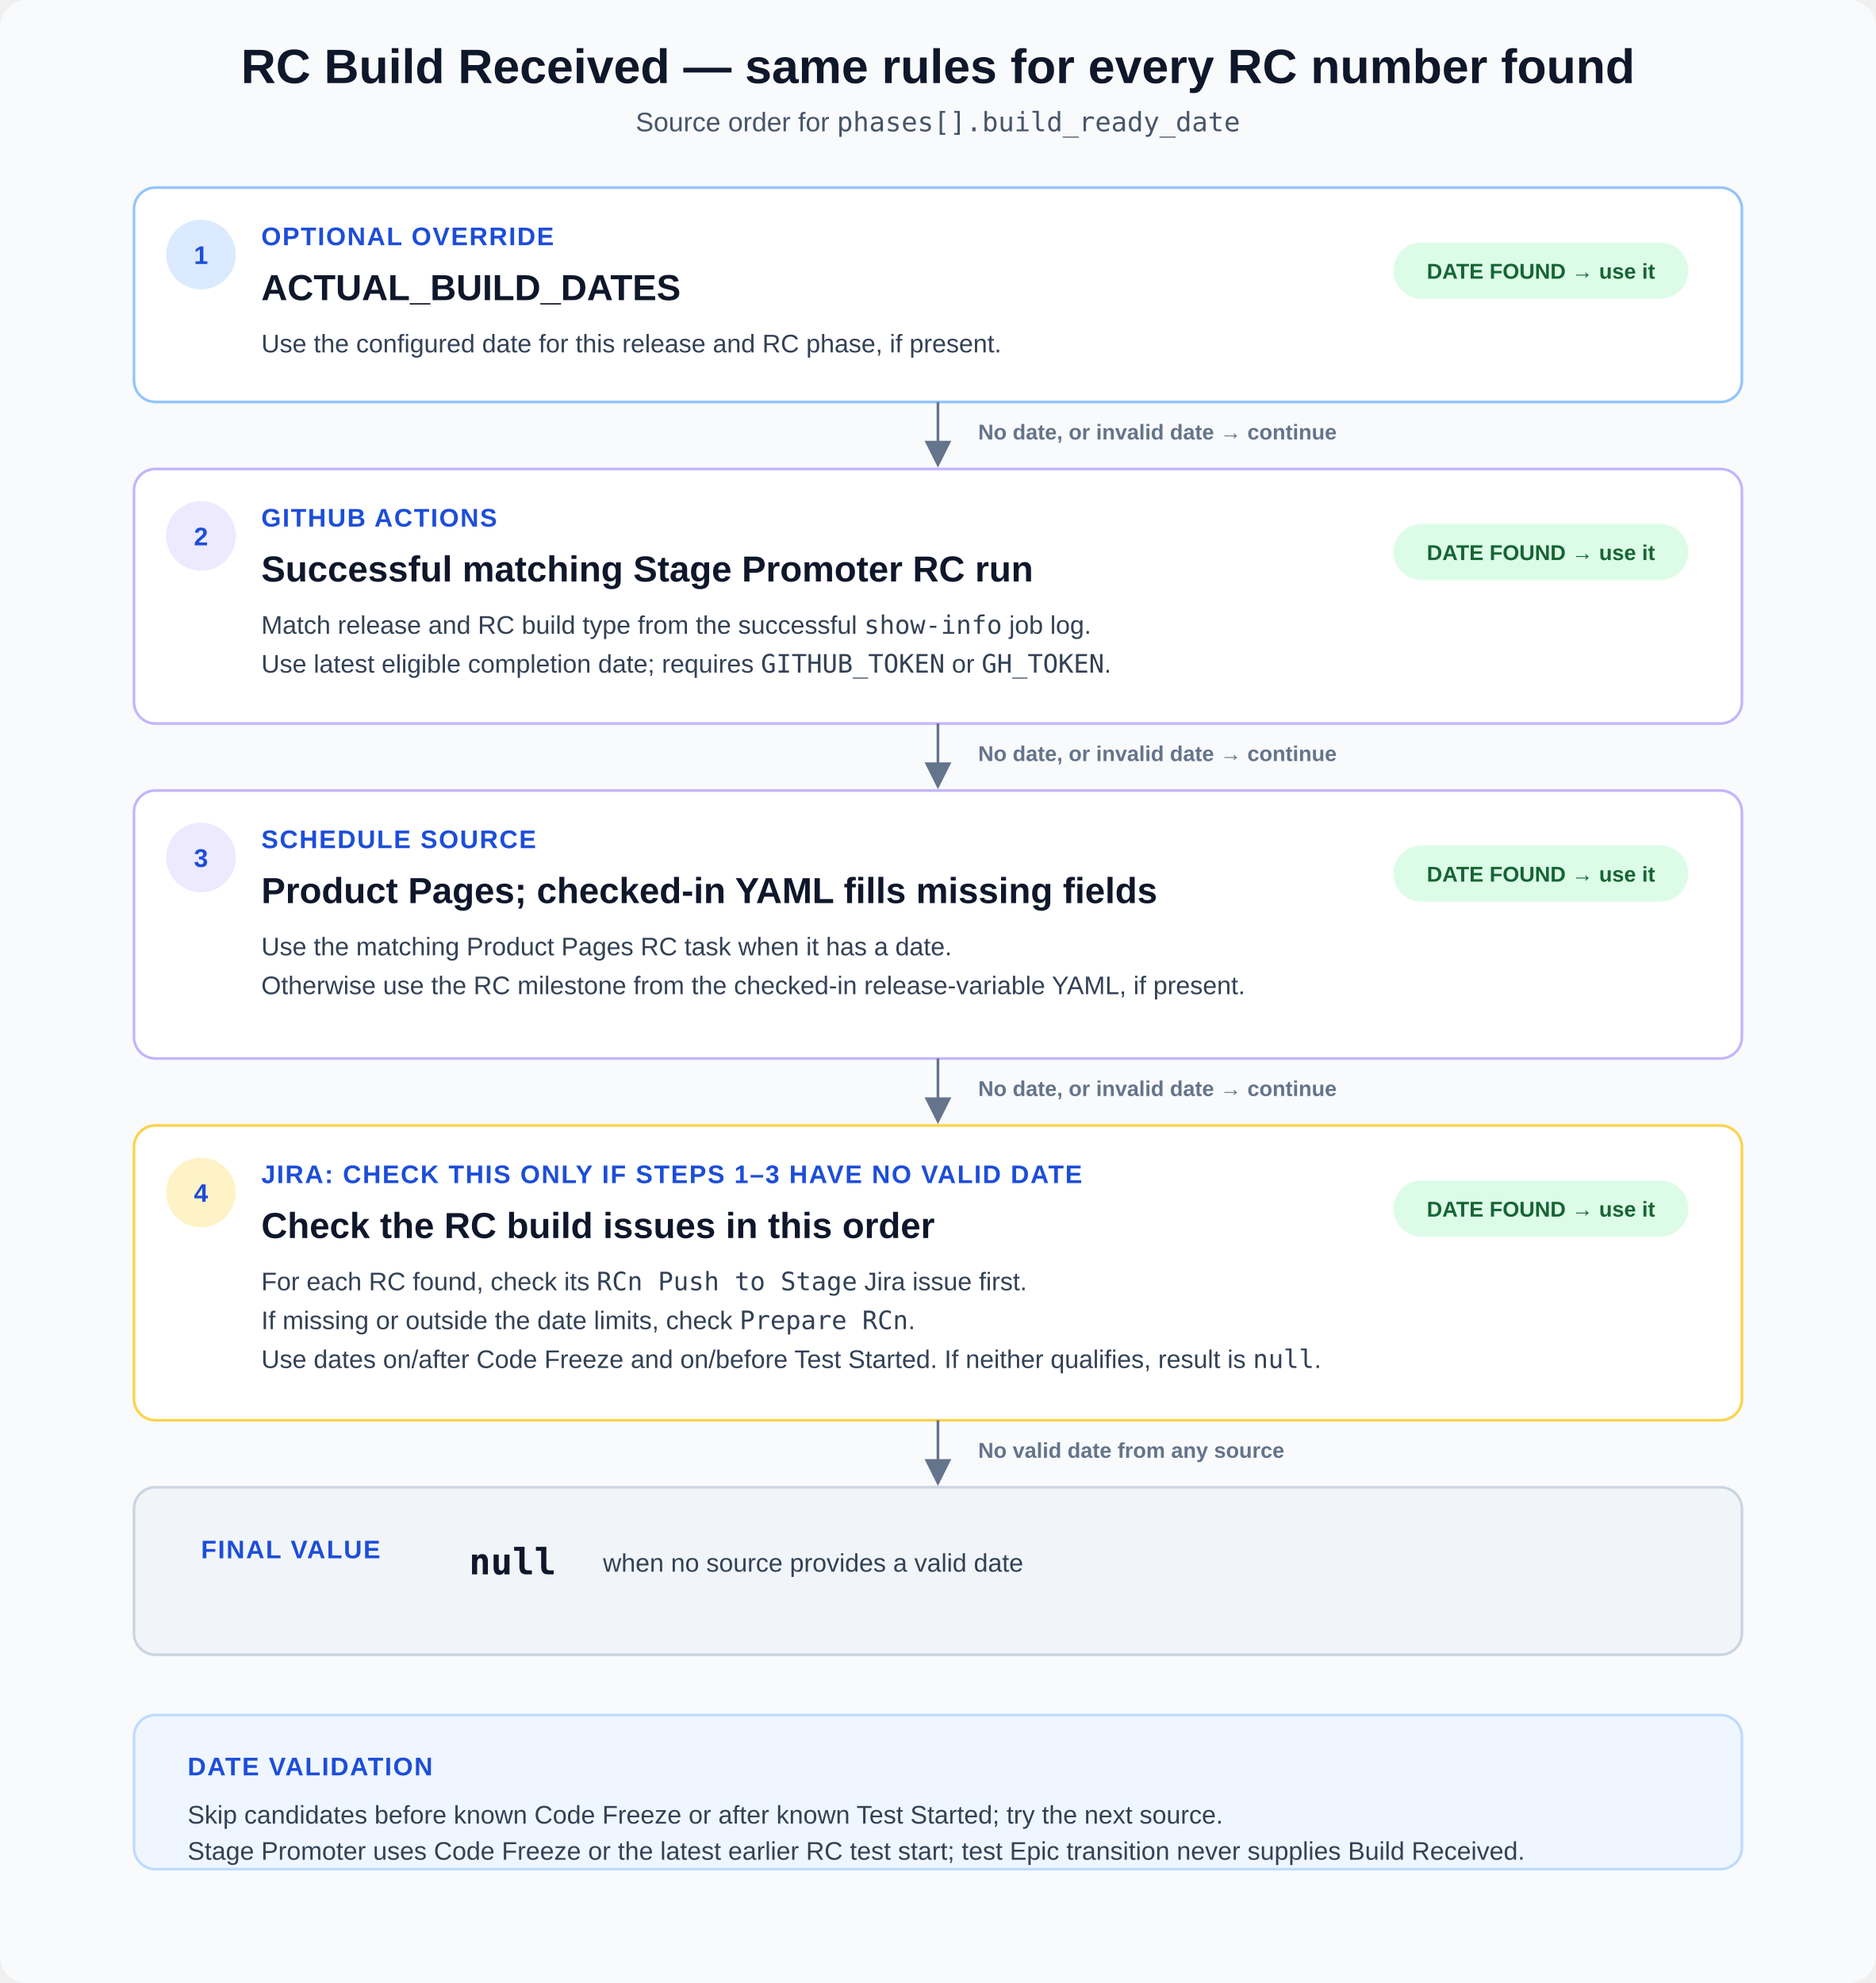
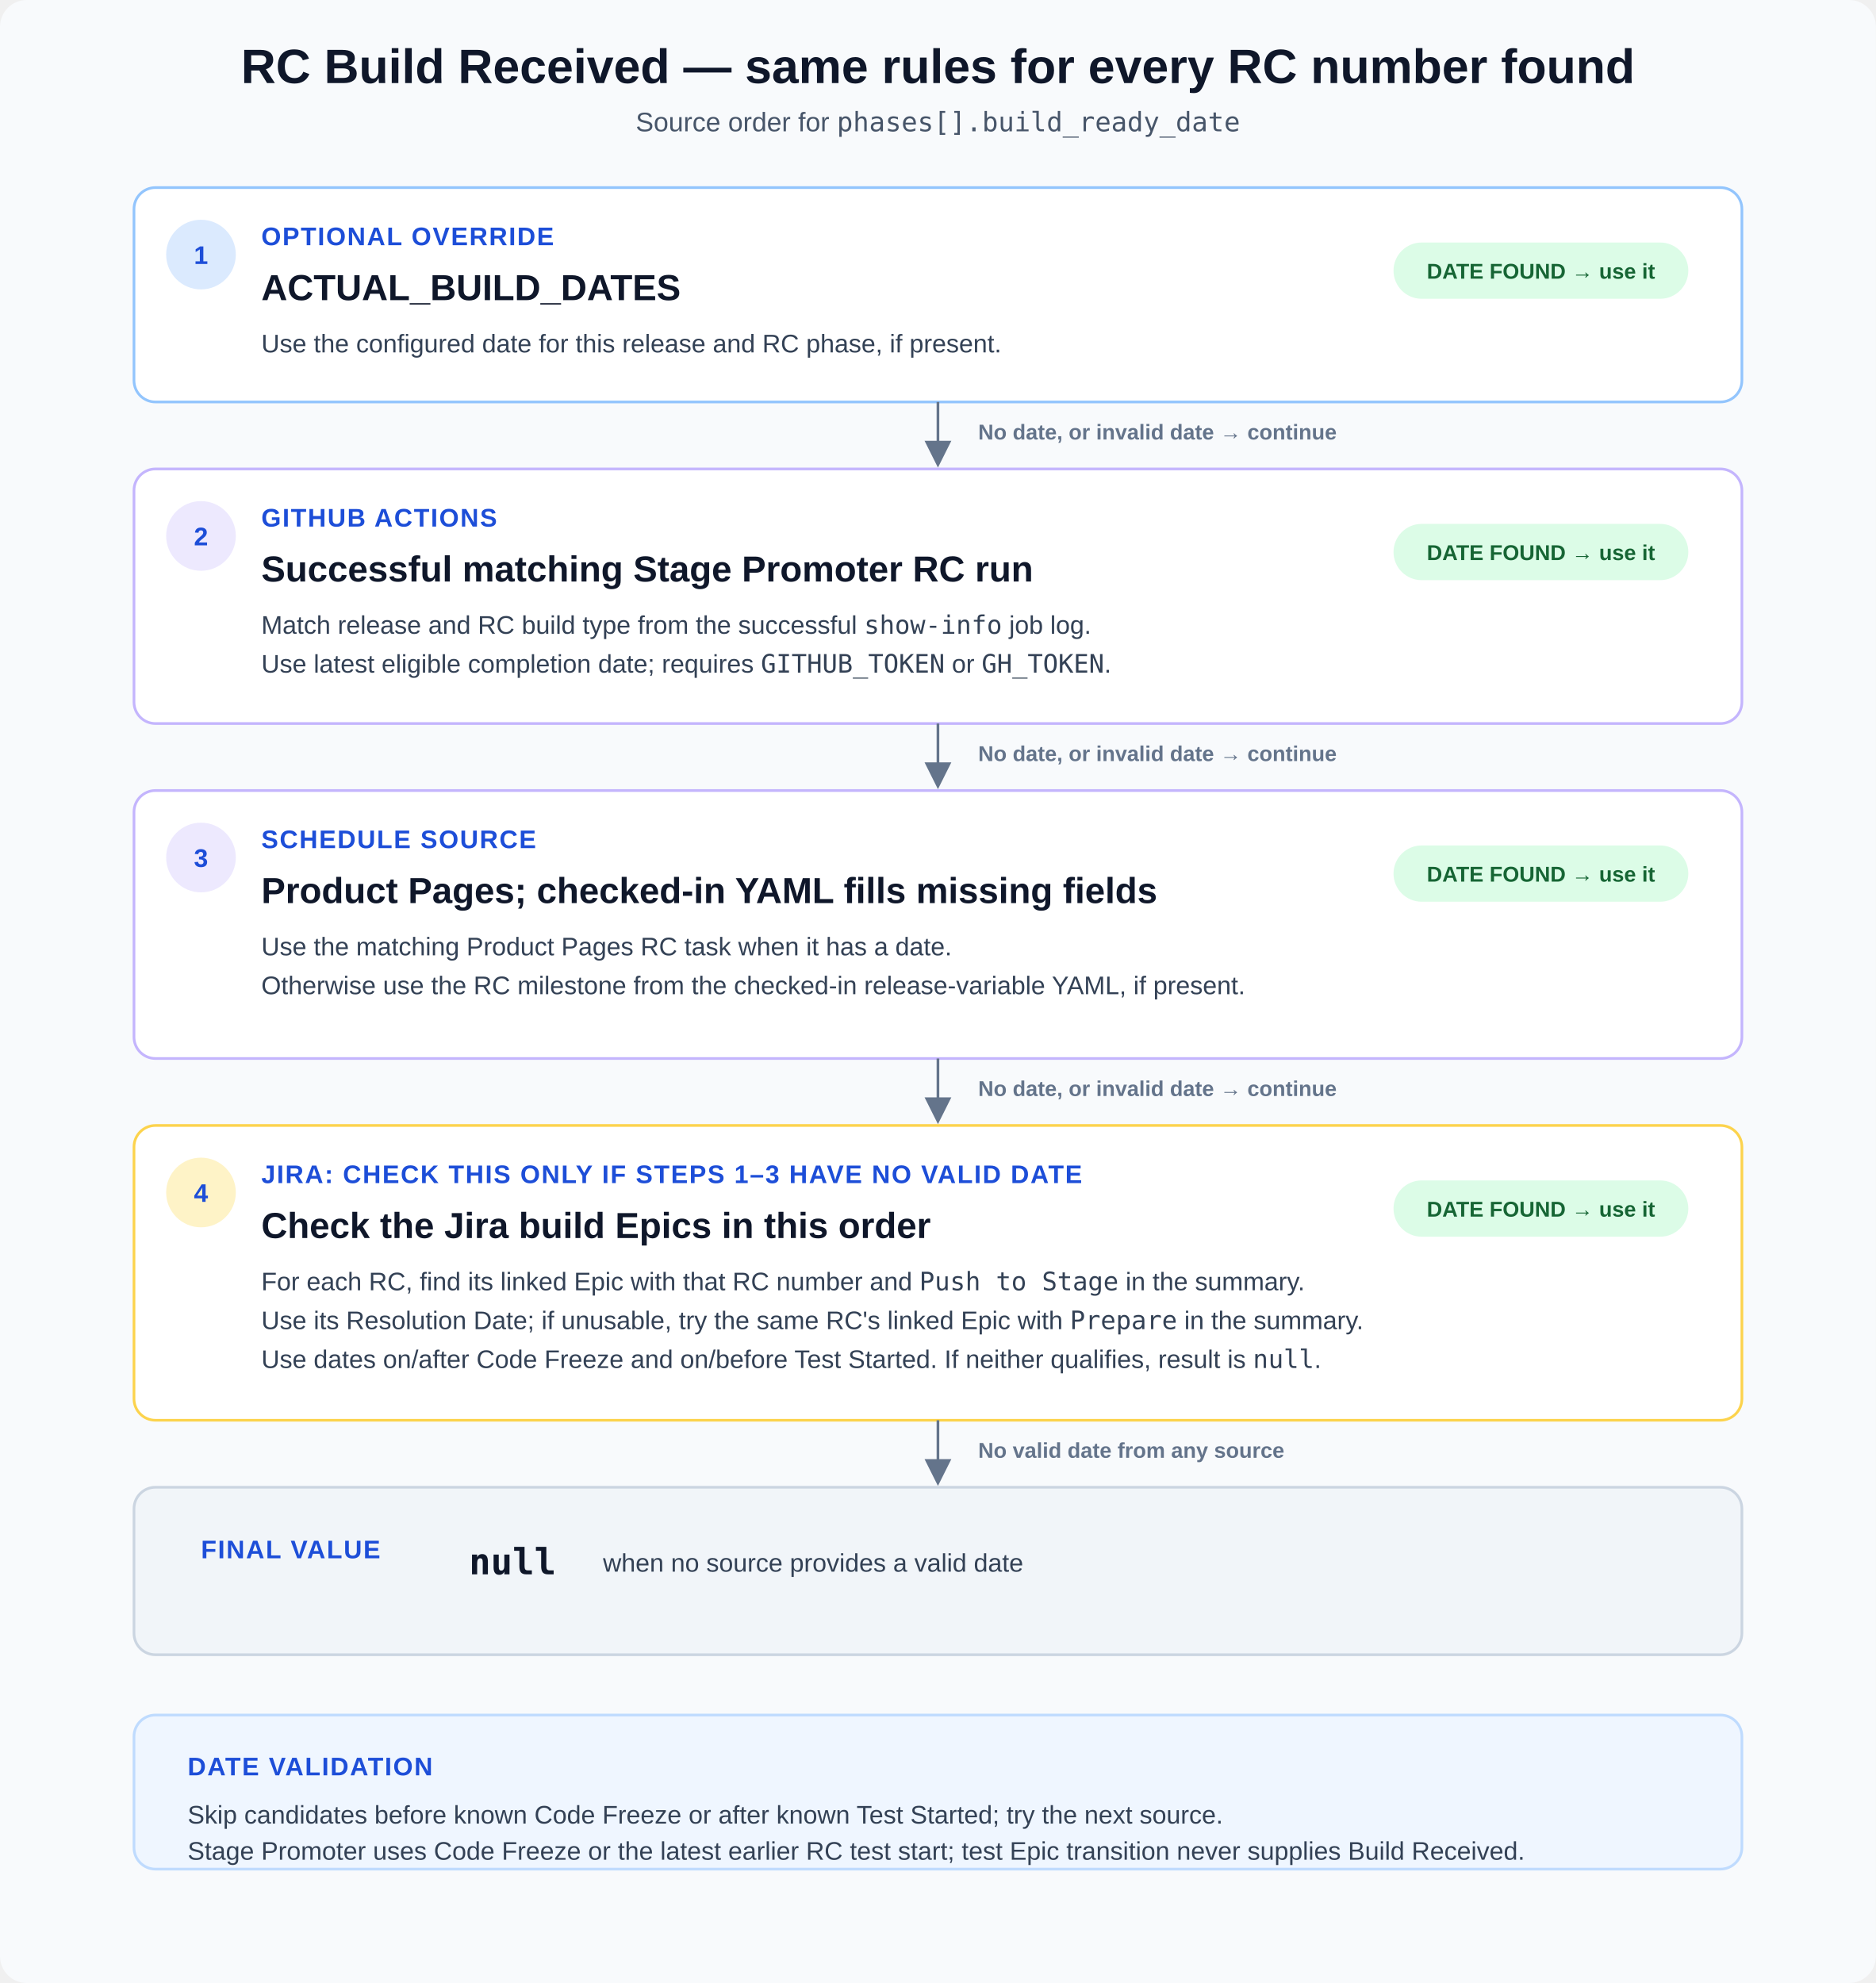
<svg xmlns="http://www.w3.org/2000/svg" width="1400" height="1480" viewBox="0 0 1400 1480" role="img" aria-labelledby="title desc">
  <defs>
    <marker id="arrow" markerWidth="10" markerHeight="10" refX="5" refY="5" orient="auto">
      <path d="M 0 0 L 10 5 L 0 10 z" fill="#64748b" />
    </marker>
    <style>
      text { font-family: Arial, Helvetica, sans-serif; }
      .heading { fill: #0f172a; font-size: 36px; font-weight: 700; }
      .subheading { fill: #475569; font-size: 20px; }
      .step { fill: #1d4ed8; font-size: 19px; font-weight: 700; letter-spacing: 1px; }
      .title { fill: #0f172a; font-size: 27px; font-weight: 700; }
      .body { fill: #334155; font-size: 19px; }
      .flow { fill: #64748b; font-size: 16px; font-weight: 600; }
      .result { fill: #166534; font-size: 16px; font-weight: 700; }
    </style>
  </defs>
  <rect width="1400" height="1480" rx="20" fill="#f8fafc" />
  <text x="700" y="62" text-anchor="middle" class="heading">RC Build Received — same rules for every RC number found</text>
  <text x="700" y="98" text-anchor="middle" class="subheading">Source order for <tspan font-family="monospace">phases[].build_ready_date</tspan>
  </text>
  <g>
    <rect x="100" y="140" width="1200" height="160" rx="16" fill="#ffffff" stroke="#93c5fd" stroke-width="2" />
    <circle cx="150" cy="190" r="26" fill="#dbeafe" />
    <text x="150" y="197" text-anchor="middle" class="step">1</text>
    <text x="195" y="183" class="step">OPTIONAL OVERRIDE</text>
    <text x="195" y="224" class="title">ACTUAL_BUILD_DATES</text>
    <text x="195" y="263" class="body">Use the configured date for this release and RC phase, if present.</text>
    <rect x="1040" y="181" width="220" height="42" rx="21" fill="#dcfce7" />
    <text x="1150" y="208" text-anchor="middle" class="result">DATE FOUND → use it</text>
  </g>
  <line x1="700" y1="300" x2="700" y2="339" stroke="#64748b" stroke-width="2" marker-end="url(#arrow)" />
  <text x="730" y="328" class="flow">No date, or invalid date → continue</text>
  <g>
    <rect x="100" y="350" width="1200" height="190" rx="16" fill="#ffffff" stroke="#c4b5fd" stroke-width="2" />
    <circle cx="150" cy="400" r="26" fill="#ede9fe" />
    <text x="150" y="407" text-anchor="middle" class="step" fill="#6d28d9">2</text>
    <text x="195" y="393" class="step" fill="#6d28d9">GITHUB ACTIONS</text>
    <text x="195" y="434" class="title">Successful matching Stage Promoter RC run</text>
    <text x="195" y="473" class="body">Match release and RC build type from the successful <tspan font-family="monospace">show-info</tspan> job log.</text>
    <text x="195" y="502" class="body">Use latest eligible completion date; requires <tspan font-family="monospace">GITHUB_TOKEN</tspan> or <tspan font-family="monospace">GH_TOKEN</tspan>.</text>
    <rect x="1040" y="391" width="220" height="42" rx="21" fill="#dcfce7" />
    <text x="1150" y="418" text-anchor="middle" class="result">DATE FOUND → use it</text>
  </g>
  <line x1="700" y1="540" x2="700" y2="579" stroke="#64748b" stroke-width="2" marker-end="url(#arrow)" />
  <text x="730" y="568" class="flow">No date, or invalid date → continue</text>
  <g>
    <rect x="100" y="590" width="1200" height="200" rx="16" fill="#ffffff" stroke="#c4b5fd" stroke-width="2" />
    <circle cx="150" cy="640" r="26" fill="#ede9fe" />
    <text x="150" y="647" text-anchor="middle" class="step" fill="#6d28d9">3</text>
    <text x="195" y="633" class="step" fill="#6d28d9">SCHEDULE SOURCE</text>
    <text x="195" y="674" class="title">Product Pages; checked-in YAML fills missing fields</text>
    <text x="195" y="713" class="body">Use the matching Product Pages RC task when it has a date.</text>
    <text x="195" y="742" class="body">Otherwise use the RC milestone from the checked-in release-variable YAML, if present.</text>
    <rect x="1040" y="631" width="220" height="42" rx="21" fill="#dcfce7" />
    <text x="1150" y="658" text-anchor="middle" class="result">DATE FOUND → use it</text>
  </g>
  <line x1="700" y1="790" x2="700" y2="829" stroke="#64748b" stroke-width="2" marker-end="url(#arrow)" />
  <text x="730" y="818" class="flow">No date, or invalid date → continue</text>
  <g>
    <rect x="100" y="840" width="1200" height="220" rx="16" fill="#ffffff" stroke="#fcd34d" stroke-width="2" />
    <circle cx="150" cy="890" r="26" fill="#fef3c7" />
    <text x="150" y="897" text-anchor="middle" class="step" fill="#b45309">4</text>
    <text x="195" y="883" class="step" fill="#b45309">JIRA: CHECK THIS ONLY IF STEPS 1–3 HAVE NO VALID DATE</text>
-     <text x="195" y="924" class="title">Check the RC build issues in this order</text>
-     <text x="195" y="963" class="body">For each RC found, check its <tspan font-family="monospace">RCn Push to Stage</tspan> Jira issue first.</text>
-     <text x="195" y="992" class="body">If missing or outside the date limits, check <tspan font-family="monospace">Prepare RCn</tspan>.</text>
+     <text x="195" y="924" class="title">Check the Jira build Epics in this order</text>
+     <text x="195" y="963" class="body">For each RC, find its linked Epic with that RC number and <tspan font-family="monospace">Push to Stage</tspan> in the summary.</text>
+     <text x="195" y="992" class="body">Use its Resolution Date; if unusable, try the same RC's linked Epic with <tspan font-family="monospace">Prepare</tspan> in the summary.</text>
    <text x="195" y="1021" class="body">Use dates on/after Code Freeze and on/before Test Started. If neither qualifies, result is <tspan font-family="monospace">null</tspan>.</text>
    <rect x="1040" y="881" width="220" height="42" rx="21" fill="#dcfce7" />
    <text x="1150" y="908" text-anchor="middle" class="result">DATE FOUND → use it</text>
  </g>
  <line x1="700" y1="1060" x2="700" y2="1099" stroke="#64748b" stroke-width="2" marker-end="url(#arrow)" />
  <text x="730" y="1088" class="flow">No valid date from any source</text>
  <g>
    <rect x="100" y="1110" width="1200" height="125" rx="16" fill="#f1f5f9" stroke="#cbd5e1" stroke-width="2" />
    <text x="150" y="1163" class="step" fill="#475569">FINAL VALUE</text>
    <text x="350" y="1175" class="title">
      <tspan font-family="monospace">null</tspan>
    </text>
    <text x="450" y="1173" class="body">when no source provides a valid date</text>
  </g>
  <rect x="100" y="1280" width="1200" height="115" rx="16" fill="#eff6ff" stroke="#bfdbfe" stroke-width="2" />
  <text x="140" y="1325" class="step">DATE VALIDATION</text>
  <text x="140" y="1361" class="body">Skip candidates before known Code Freeze or after known Test Started; try the next source.</text>
  <text x="140" y="1388" class="body">Stage Promoter uses Code Freeze or the latest earlier RC test start; test Epic transition never supplies Build Received.</text>
</svg>
